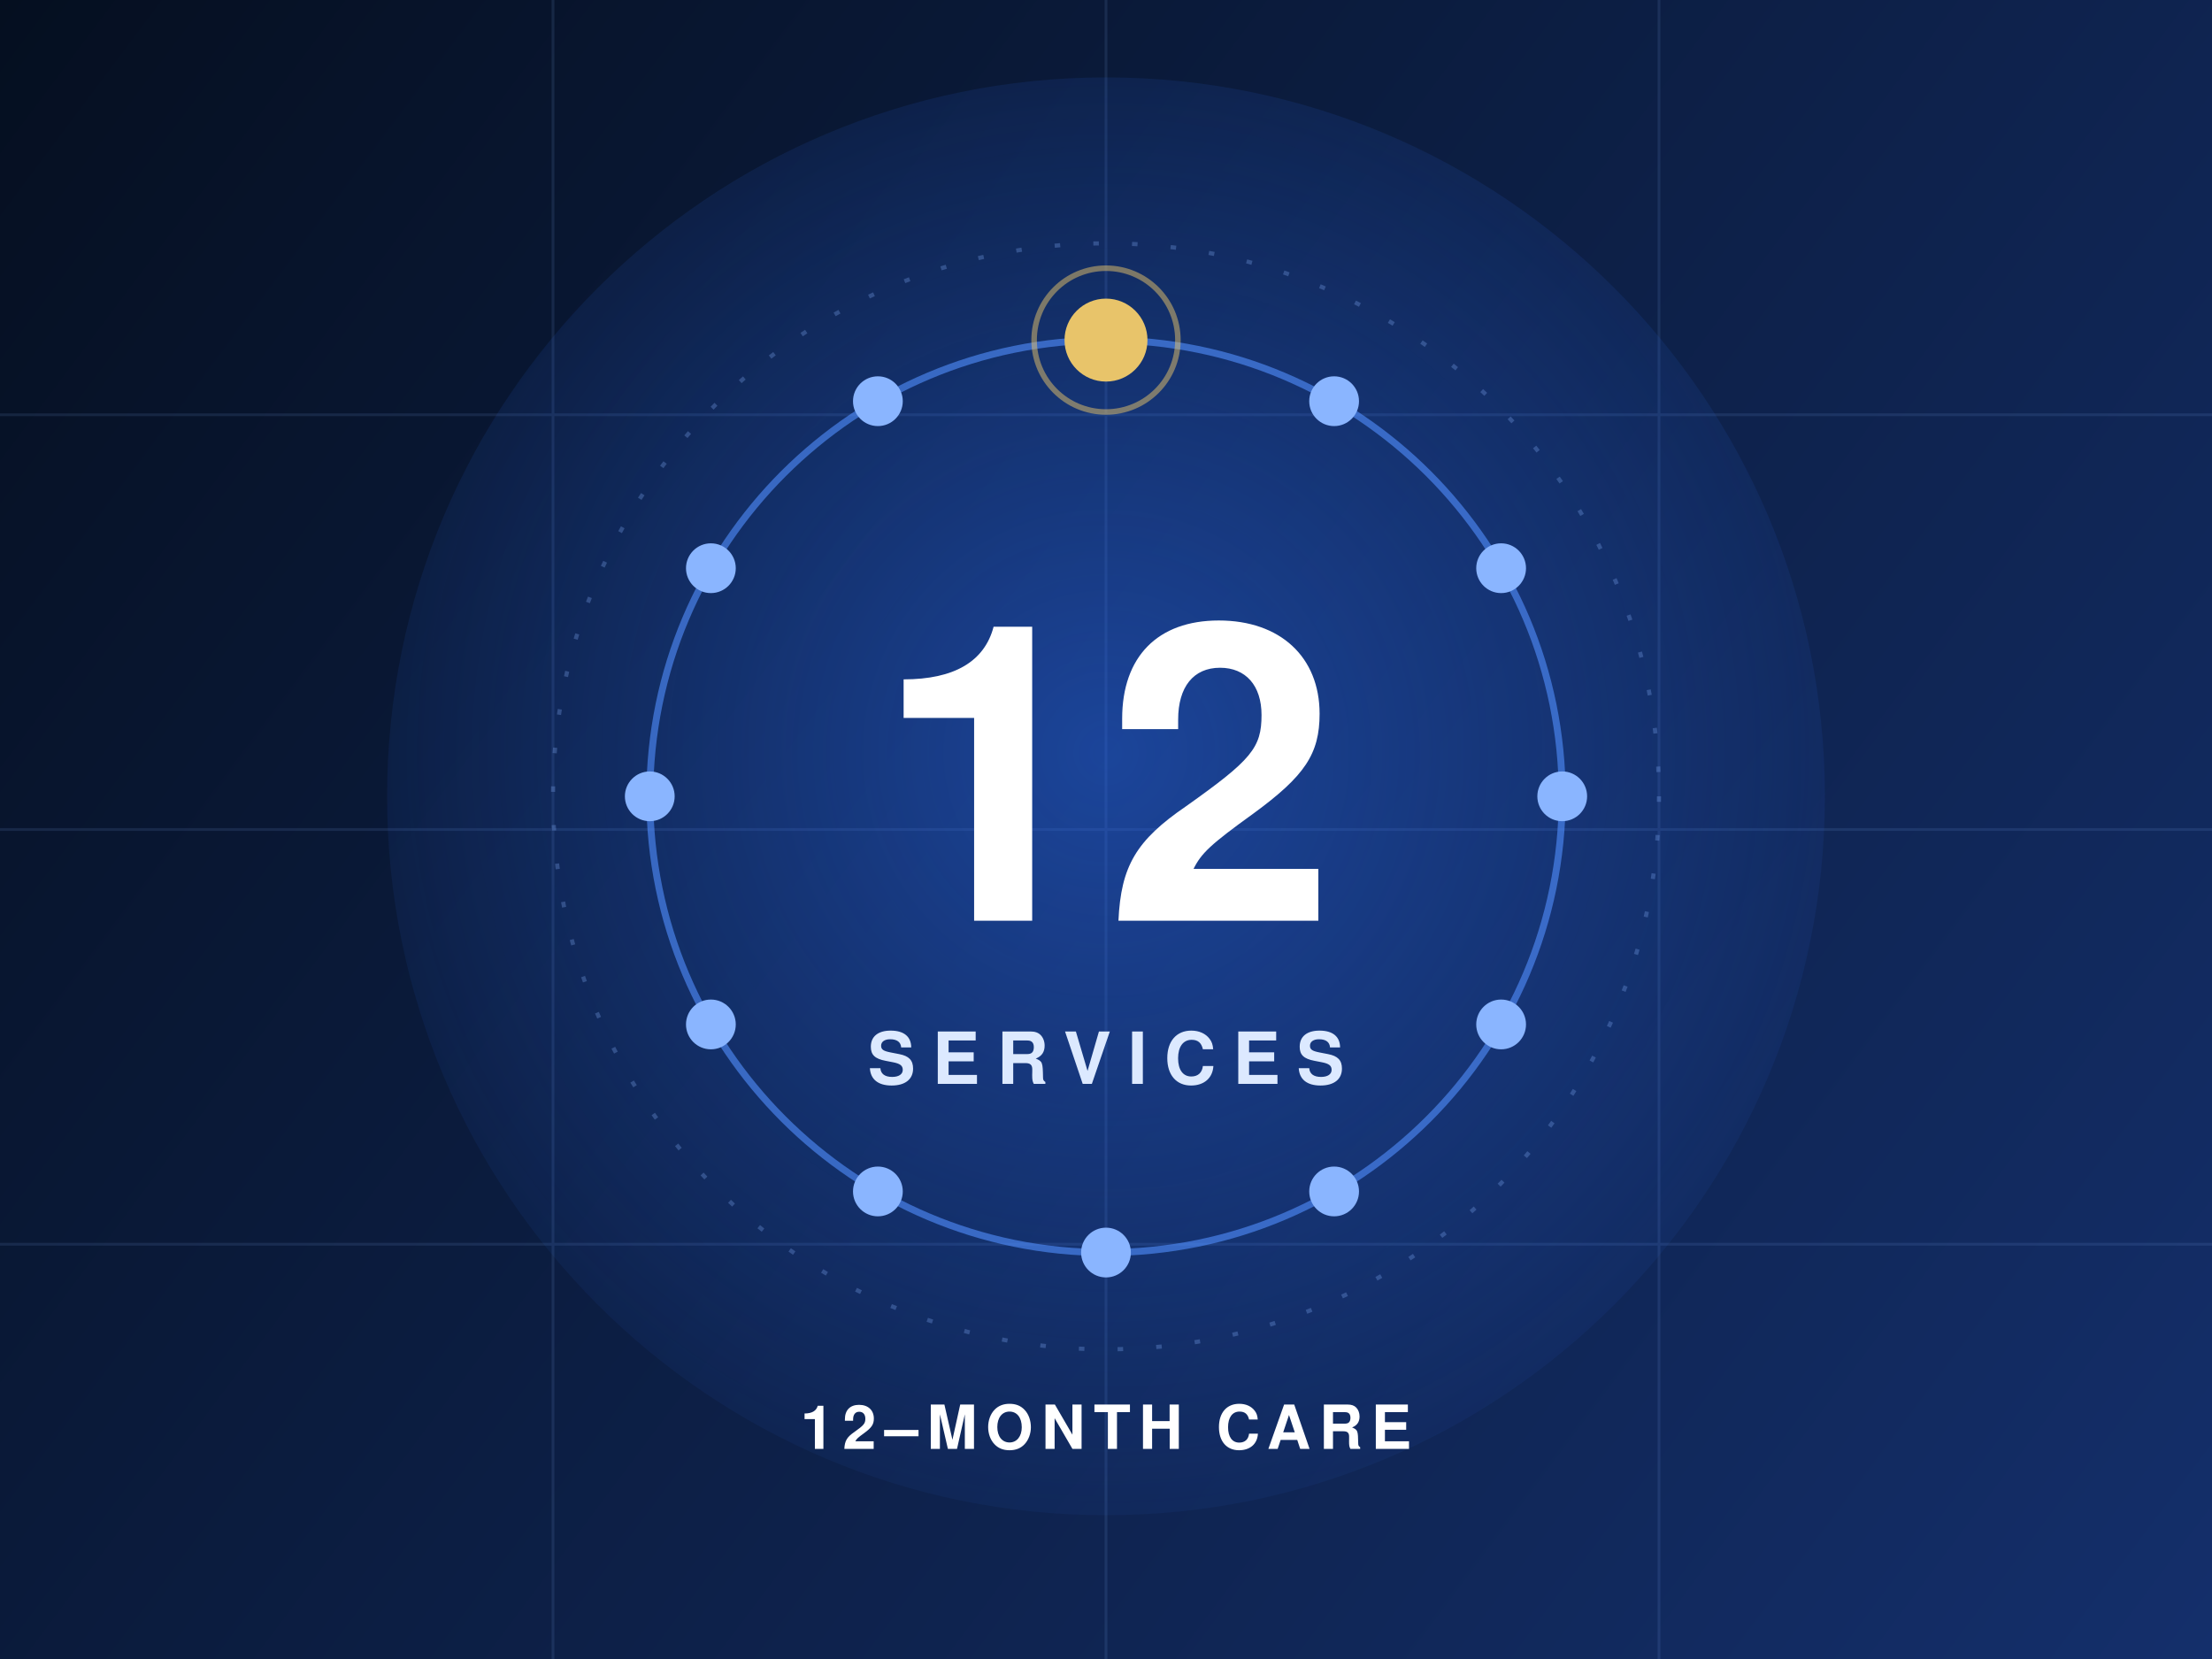
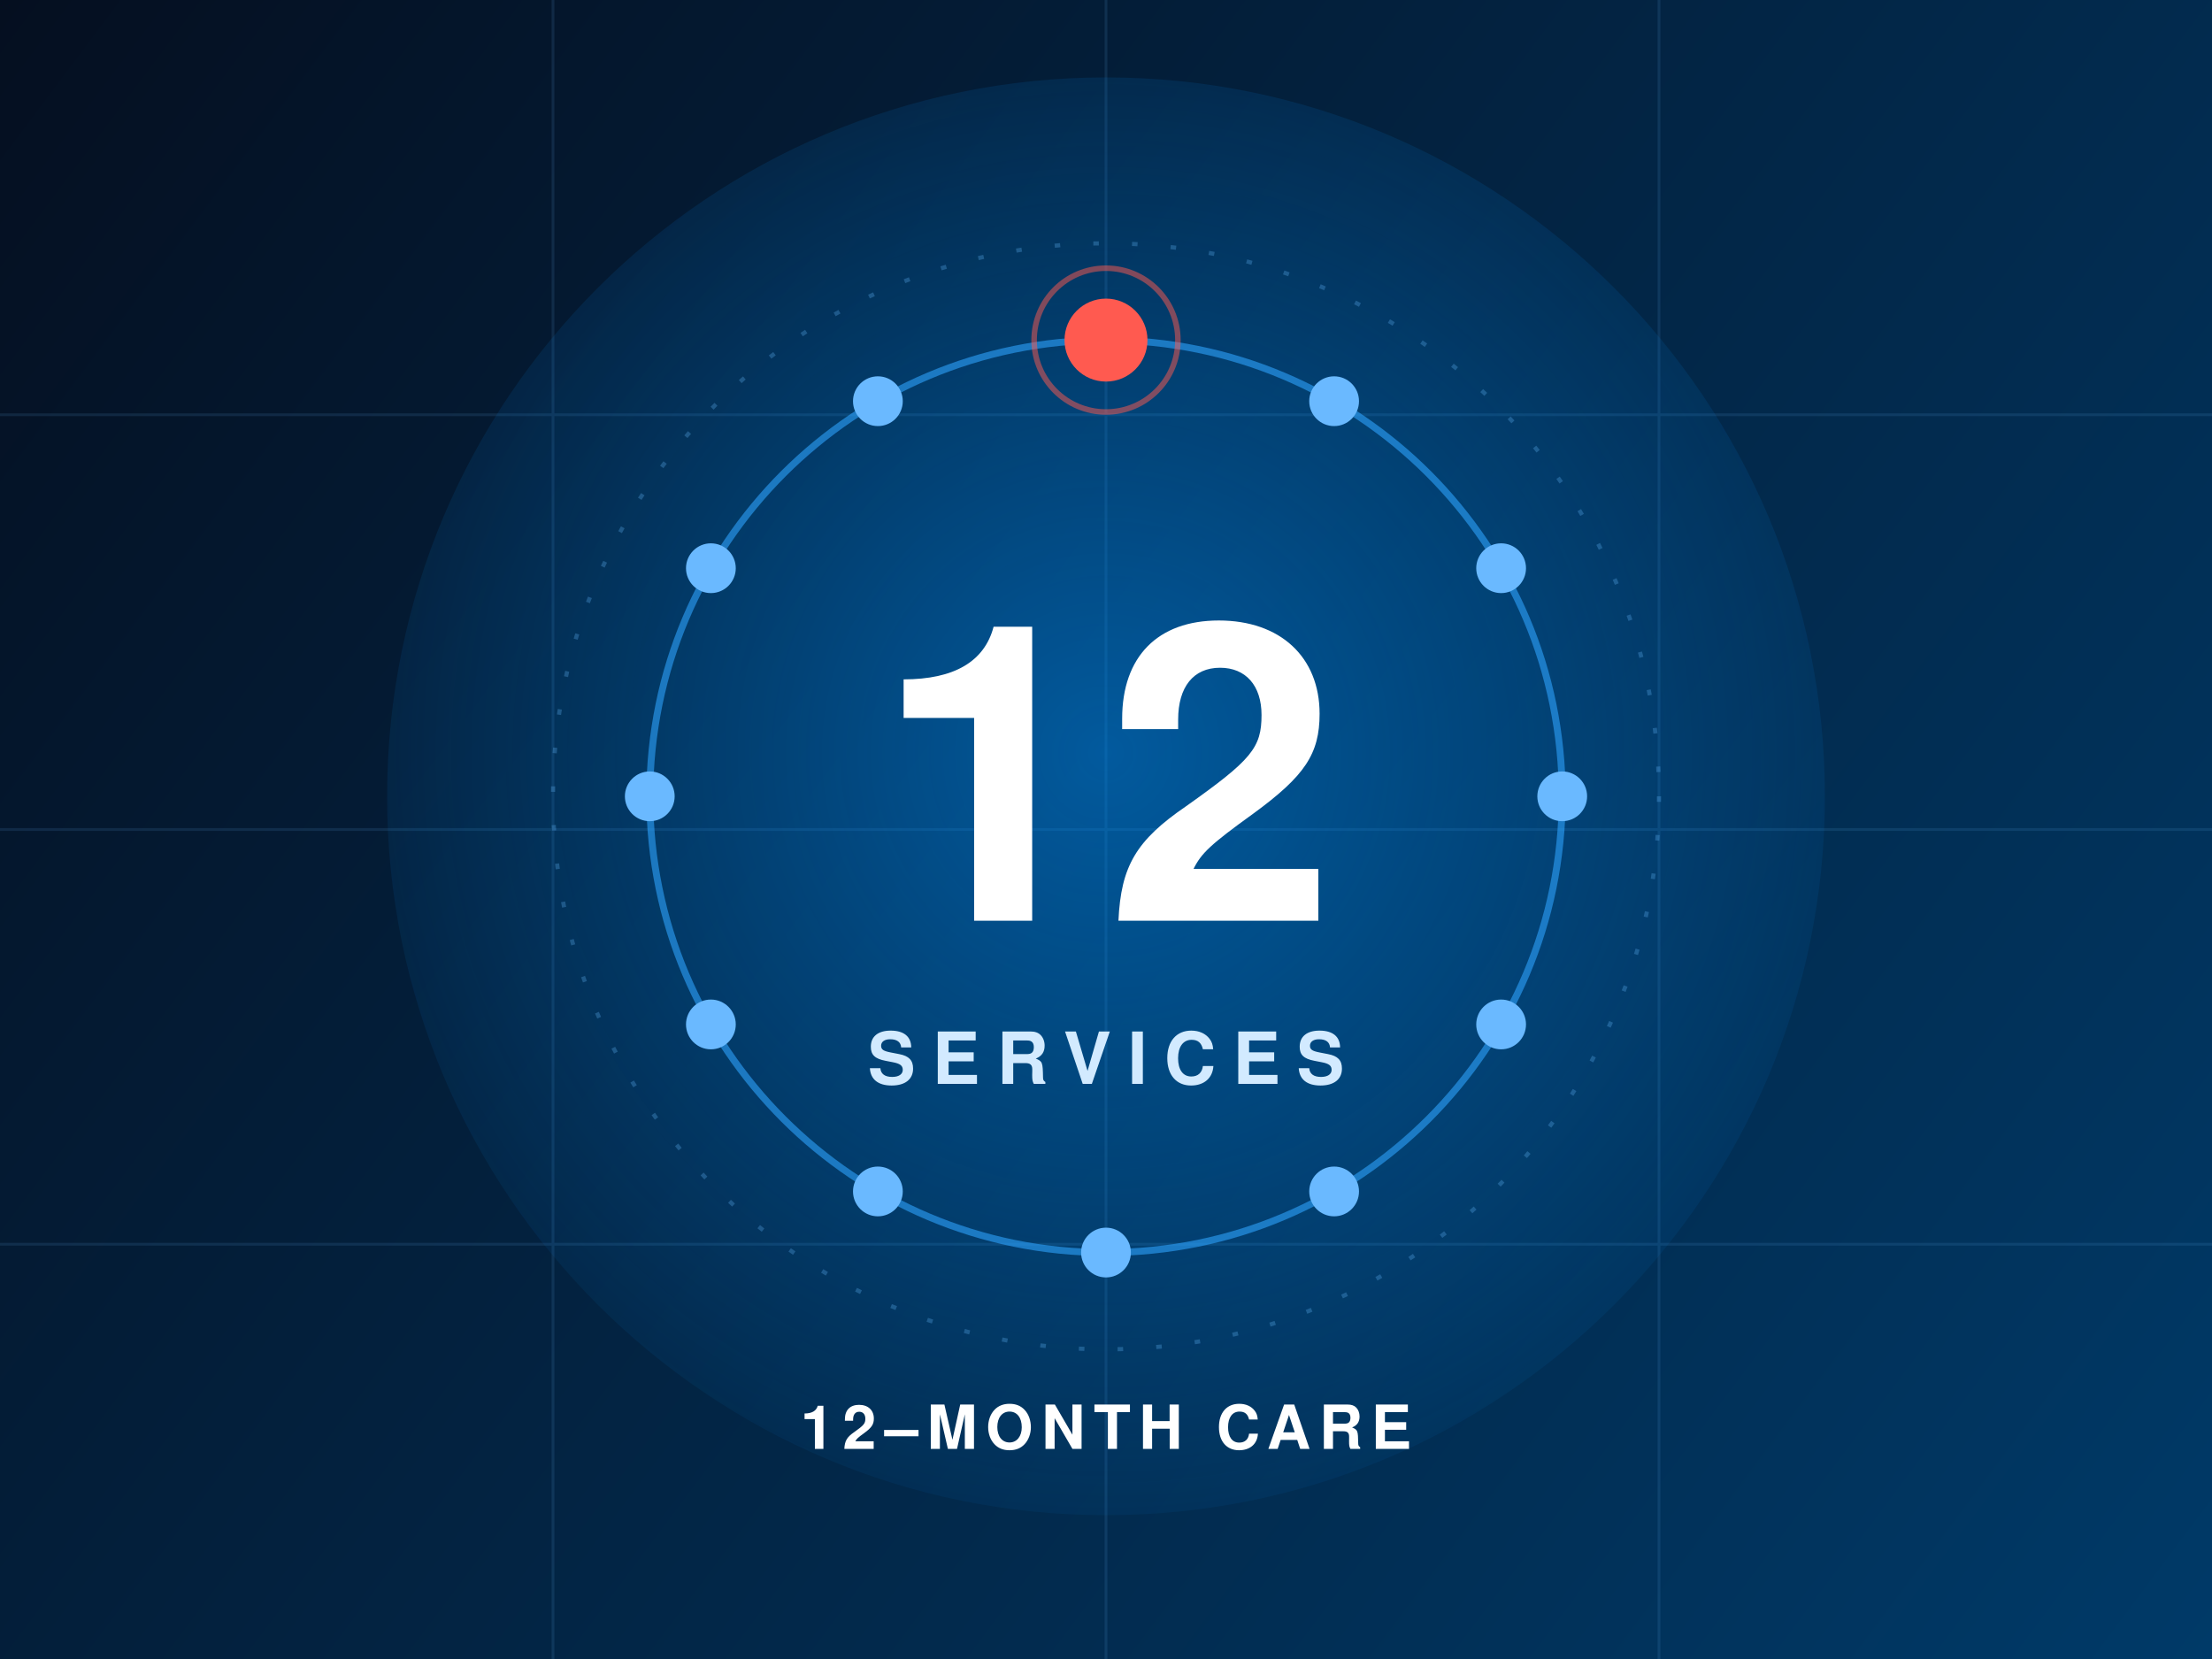
<svg xmlns="http://www.w3.org/2000/svg" viewBox="0 0 800 600" fill="none" role="img" aria-label="12-Month Care plan">
  <defs>
    <linearGradient id="bg12" x1="0" y1="0" x2="800" y2="600" gradientUnits="userSpaceOnUse">
      <stop offset="0" stop-color="#050f20" />
-       <stop offset="1" stop-color="#142f6b" />
+       <stop offset="1" stop-color="#003a68" />
    </linearGradient>
    <radialGradient id="glow12" cx="0.5" cy="0.47" r="0.6">
-       <stop offset="0" stop-color="#2b6bf0" stop-opacity="0.5" />
-       <stop offset="1" stop-color="#2b6bf0" stop-opacity="0" />
+       <stop offset="0" stop-color="#0090f8" stop-opacity="0.5" />
+       <stop offset="1" stop-color="#0090f8" stop-opacity="0" />
    </radialGradient>
  </defs>
  <rect width="800" height="600" fill="url(#bg12)" />
-   <g stroke="#8ab5ff" stroke-opacity="0.12">
+   <g stroke="#6ab9ff" stroke-opacity="0.12">
    <path d="M0 150H800M0 300H800M0 450H800M200 0V600M400 0V600M600 0V600" />
  </g>
  <circle cx="400" cy="288" r="260" fill="url(#glow12)" />
-   <circle cx="400" cy="288" r="165" stroke="#5390ff" stroke-width="2.5" stroke-opacity="0.6" />
-   <circle cx="400" cy="288" r="200" stroke="#8ab5ff" stroke-width="1.5" stroke-opacity="0.28" stroke-dasharray="2 12" />
-   <g fill="#8ab5ff">
+   <circle cx="400" cy="288" r="165" stroke="#2ea2fb" stroke-width="2.5" stroke-opacity="0.6" />
+   <circle cx="400" cy="288" r="200" stroke="#6ab9ff" stroke-width="1.5" stroke-opacity="0.28" stroke-dasharray="2 12" />
+   <g fill="#6ab9ff">
    <circle cx="482.5" cy="145.1" r="9" />
    <circle cx="542.9" cy="205.5" r="9" />
    <circle cx="565" cy="288" r="9" />
    <circle cx="542.9" cy="370.5" r="9" />
    <circle cx="482.5" cy="430.9" r="9" />
    <circle cx="400" cy="453" r="9" />
    <circle cx="317.5" cy="430.9" r="9" />
    <circle cx="257.1" cy="370.5" r="9" />
    <circle cx="235" cy="288" r="9" />
    <circle cx="257.1" cy="205.5" r="9" />
    <circle cx="317.5" cy="145.1" r="9" />
  </g>
-   <circle cx="400" cy="123" r="15" fill="#e8c46a" />
-   <circle cx="400" cy="123" r="26" stroke="#e8c46a" stroke-opacity="0.5" stroke-width="2" />
+   <circle cx="400" cy="123" r="15" fill="#ff5a50" />
+   <circle cx="400" cy="123" r="26" stroke="#ff5a50" stroke-opacity="0.5" stroke-width="2" />
  <text x="400" y="333" text-anchor="middle" font-family="Segoe UI, Helvetica, Arial, sans-serif" font-size="150" font-weight="800" fill="#ffffff">12</text>
-   <text x="400" y="392" text-anchor="middle" font-family="Segoe UI, Helvetica, Arial, sans-serif" font-size="26" font-weight="700" letter-spacing="6" fill="#dce9ff">SERVICES</text>
+   <text x="400" y="392" text-anchor="middle" font-family="Segoe UI, Helvetica, Arial, sans-serif" font-size="26" font-weight="700" letter-spacing="6" fill="#d2eaff">SERVICES</text>
  <text x="400" y="524" text-anchor="middle" font-family="Segoe UI, Helvetica, Arial, sans-serif" font-size="22" font-weight="600" letter-spacing="3" fill="#ffffff">12–MONTH CARE</text>
</svg>
